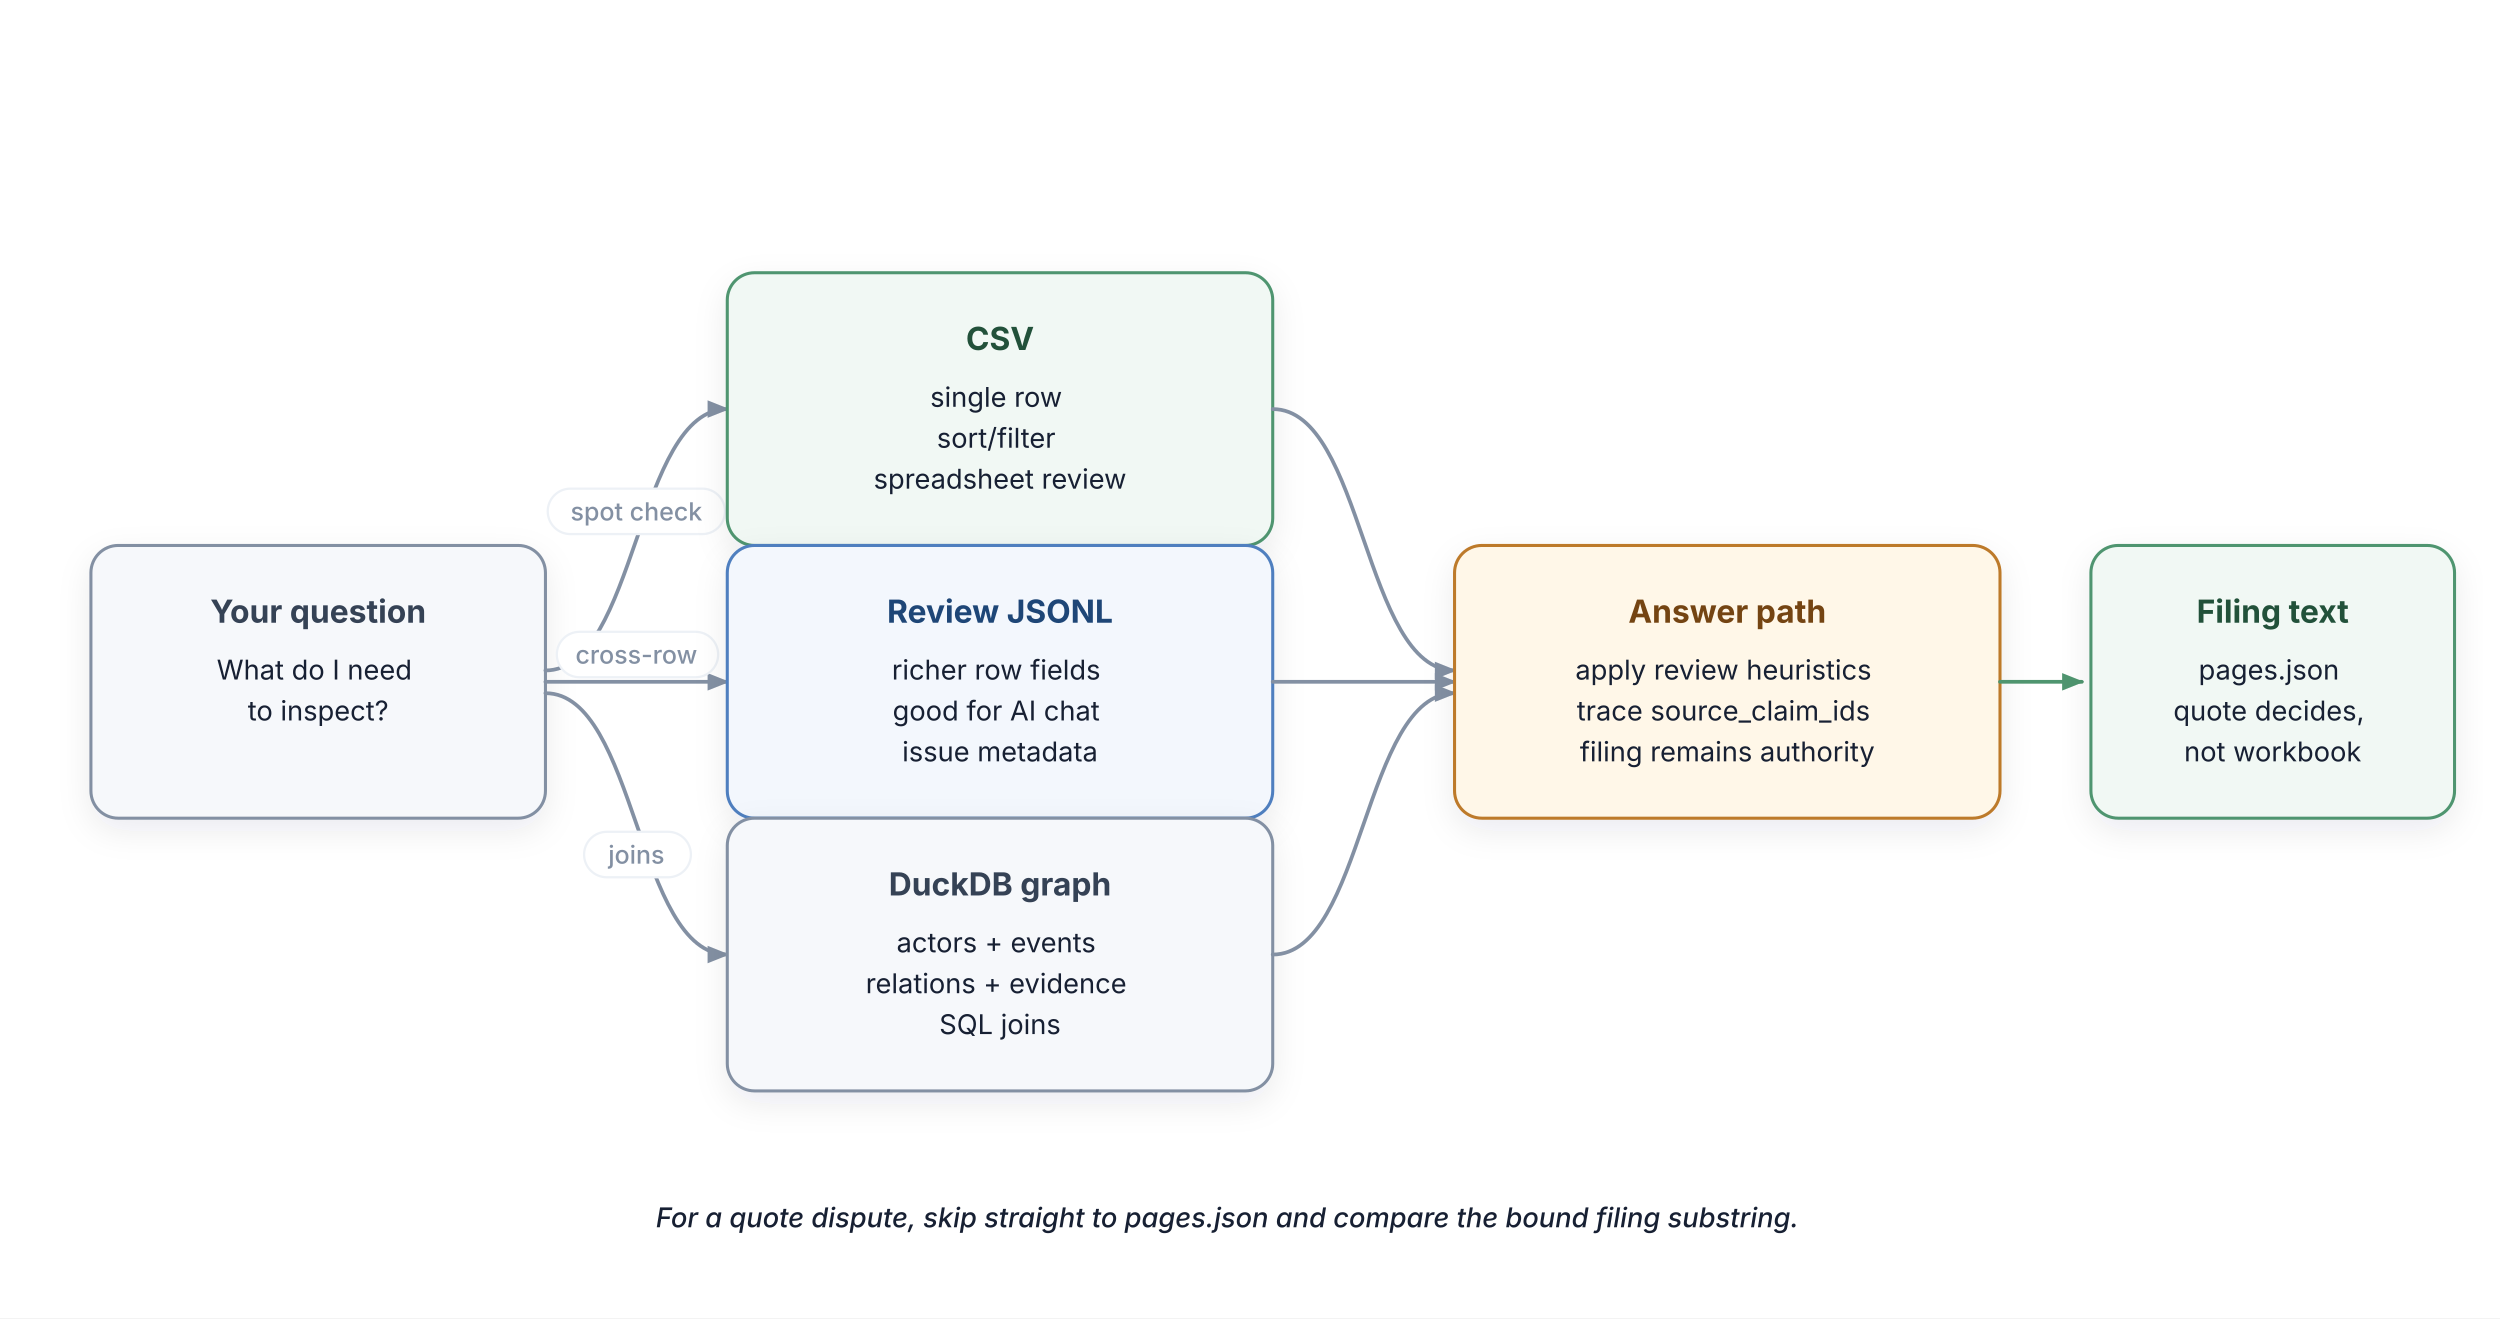
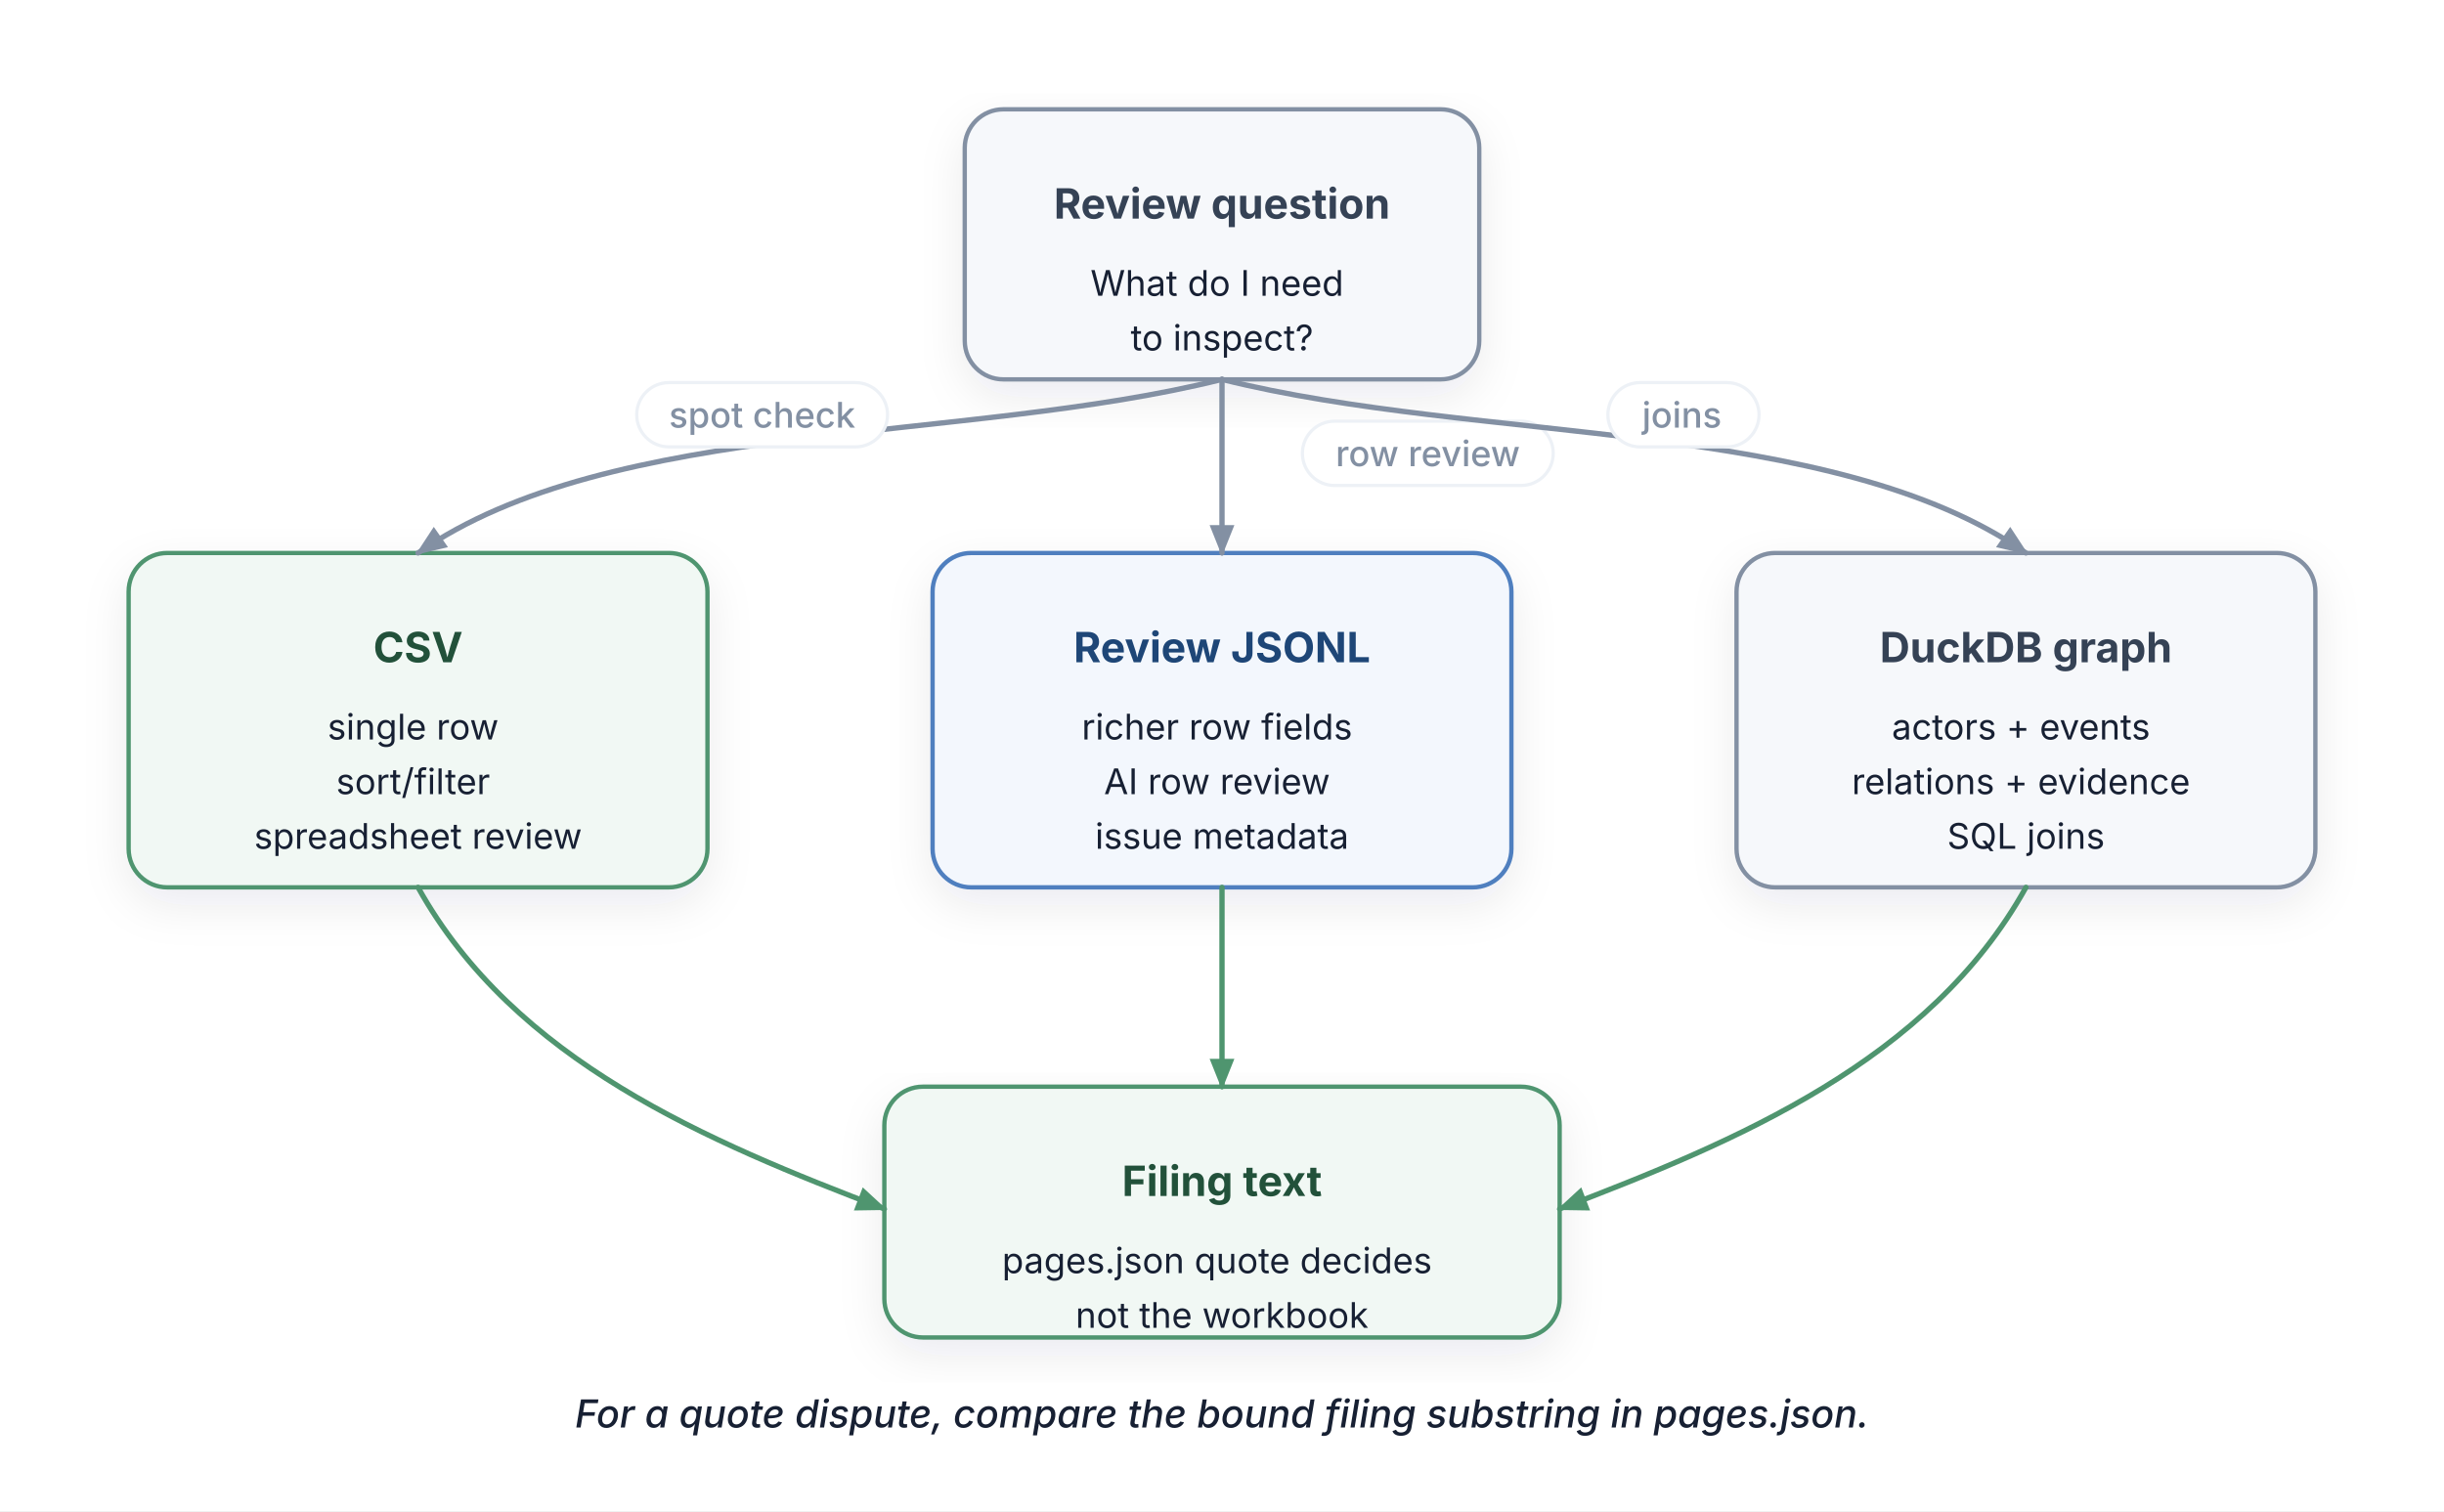
- <svg xmlns="http://www.w3.org/2000/svg" width="1100" height="580" viewBox="0 0 1100 580" role="img" aria-labelledby="choosing-the-right-review-artefact">
+ <svg xmlns="http://www.w3.org/2000/svg" width="760" height="470" viewBox="0 0 760 470" role="img" aria-labelledby="choosing-the-right-review-artefact">
  <defs>
    <filter id="softShadow" x="-8%" y="-12%" width="116%" height="130%">
      <feDropShadow dx="0" dy="5" stdDeviation="7" flood-color="#172033" flood-opacity="0.08" />
    </filter>
    <marker id="arrowSlate" viewBox="0 0 12 12" refX="10" refY="6" markerWidth="7" markerHeight="7" orient="auto">
      <path d="M 1 2 L 11 6 L 1 10 z" fill="#8390a3" />
    </marker>
    <marker id="arrowGreen" viewBox="0 0 12 12" refX="10" refY="6" markerWidth="7" markerHeight="7" orient="auto">
      <path d="M 1 2 L 11 6 L 1 10 z" fill="#4f956f" />
    </marker>
    <marker id="arrowRed" viewBox="0 0 12 12" refX="10" refY="6" markerWidth="7" markerHeight="7" orient="auto">
      <path d="M 1 2 L 11 6 L 1 10 z" fill="#bf6258" />
    </marker>
    <marker id="arrowAmber" viewBox="0 0 12 12" refX="10" refY="6" markerWidth="7" markerHeight="7" orient="auto">
      <path d="M 1 2 L 11 6 L 1 10 z" fill="#bd7a2b" />
    </marker>
  </defs>
-   <rect x="0" y="0" width="1100" height="580" fill="#ffffff" />
-   <rect x="40" y="240" width="200" height="120" rx="12" fill="#f6f8fb" stroke="#8390a3" stroke-width="1.35" filter="url(#softShadow)" />
-   <text x="140" y="274" text-anchor="middle" font-family="'Source Sans 3', 'Inter', 'Avenir', system-ui, sans-serif" font-size="14" font-weight="700" fill="#354255">
-     <tspan x="140" dy="0">Your question</tspan>
+   <rect x="0" y="0" width="760" height="470" fill="#ffffff" />
+   <rect x="300" y="34" width="160" height="84" rx="12" fill="#f6f8fb" stroke="#8390a3" stroke-width="1.35" filter="url(#softShadow)" />
+   <text x="380" y="68" text-anchor="middle" font-family="'Source Sans 3', 'Inter', 'Avenir', system-ui, sans-serif" font-size="13" font-weight="700" fill="#354255">
+     <tspan x="380" dy="0">Review question</tspan>
  </text>
-   <text x="140" y="299" text-anchor="middle" font-family="'Source Sans 3', 'Inter', 'Avenir', system-ui, sans-serif" font-size="12" font-weight="400" fill="#172033">
-     <tspan x="140" dy="0">What do I need</tspan>
-     <tspan x="140" dy="18">to inspect?</tspan>
+   <text x="380" y="92" text-anchor="middle" font-family="'Source Sans 3', 'Inter', 'Avenir', system-ui, sans-serif" font-size="11" font-weight="400" fill="#172033">
+     <tspan x="380" dy="0">What do I need</tspan>
+     <tspan x="380" dy="17">to inspect?</tspan>
  </text>
-   <path d="M 240 295 C 280 295, 280 180, 320 180" fill="none" stroke="#8390a3" stroke-width="1.65" stroke-linecap="round" marker-end="url(#arrowSlate)" />
-   <rect x="241" y="215" width="78" height="20" rx="10" fill="#ffffff" stroke="#edf1f6" stroke-width="1" />
-   <text x="280" y="229" text-anchor="middle" font-family="'Source Sans 3', 'Inter', 'Avenir', system-ui, sans-serif" font-size="11" font-weight="500" fill="#8390a3">
-     <tspan x="280" dy="0">spot check</tspan>
+   <rect x="40" y="172" width="180" height="104" rx="12" fill="#f1f8f4" stroke="#4f956f" stroke-width="1.35" filter="url(#softShadow)" />
+   <text x="130" y="206" text-anchor="middle" font-family="'Source Sans 3', 'Inter', 'Avenir', system-ui, sans-serif" font-size="13" font-weight="700" fill="#22513a">
+     <tspan x="130" dy="0">CSV</tspan>
  </text>
-   <path d="M 240 300 L 320 300" fill="none" stroke="#8390a3" stroke-width="1.65" stroke-linecap="round" marker-end="url(#arrowSlate)" />
-   <rect x="245" y="278" width="71" height="20" rx="10" fill="#ffffff" stroke="#edf1f6" stroke-width="1" />
-   <text x="280" y="292" text-anchor="middle" font-family="'Source Sans 3', 'Inter', 'Avenir', system-ui, sans-serif" font-size="11" font-weight="500" fill="#8390a3">
-     <tspan x="280" dy="0">cross-row</tspan>
+   <text x="130" y="230" text-anchor="middle" font-family="'Source Sans 3', 'Inter', 'Avenir', system-ui, sans-serif" font-size="11" font-weight="400" fill="#172033">
+     <tspan x="130" dy="0">single row</tspan>
+     <tspan x="130" dy="17">sort/filter</tspan>
+     <tspan x="130" dy="17">spreadsheet review</tspan>
  </text>
-   <path d="M 240 305 C 280 305, 280 420, 320 420" fill="none" stroke="#8390a3" stroke-width="1.65" stroke-linecap="round" marker-end="url(#arrowSlate)" />
-   <rect x="257" y="366" width="47" height="20" rx="10" fill="#ffffff" stroke="#edf1f6" stroke-width="1" />
-   <text x="280" y="380" text-anchor="middle" font-family="'Source Sans 3', 'Inter', 'Avenir', system-ui, sans-serif" font-size="11" font-weight="500" fill="#8390a3">
-     <tspan x="280" dy="0">joins</tspan>
+   <rect x="290" y="172" width="180" height="104" rx="12" fill="#f3f7fd" stroke="#4f7fbf" stroke-width="1.35" filter="url(#softShadow)" />
+   <text x="380" y="206" text-anchor="middle" font-family="'Source Sans 3', 'Inter', 'Avenir', system-ui, sans-serif" font-size="13" font-weight="700" fill="#1e4677">
+     <tspan x="380" dy="0">Review JSONL</tspan>
  </text>
-   <rect x="320" y="120" width="240" height="120" rx="12" fill="#f1f8f4" stroke="#4f956f" stroke-width="1.35" filter="url(#softShadow)" />
-   <text x="440" y="154" text-anchor="middle" font-family="'Source Sans 3', 'Inter', 'Avenir', system-ui, sans-serif" font-size="14" font-weight="700" fill="#22513a">
-     <tspan x="440" dy="0">CSV</tspan>
+   <text x="380" y="230" text-anchor="middle" font-family="'Source Sans 3', 'Inter', 'Avenir', system-ui, sans-serif" font-size="11" font-weight="400" fill="#172033">
+     <tspan x="380" dy="0">richer row fields</tspan>
+     <tspan x="380" dy="17">AI row review</tspan>
+     <tspan x="380" dy="17">issue metadata</tspan>
  </text>
-   <text x="440" y="179" text-anchor="middle" font-family="'Source Sans 3', 'Inter', 'Avenir', system-ui, sans-serif" font-size="12" font-weight="400" fill="#172033">
-     <tspan x="440" dy="0">single row</tspan>
-     <tspan x="440" dy="18">sort/filter</tspan>
-     <tspan x="440" dy="18">spreadsheet review</tspan>
+   <rect x="540" y="172" width="180" height="104" rx="12" fill="#f6f8fb" stroke="#8390a3" stroke-width="1.35" filter="url(#softShadow)" />
+   <text x="630" y="206" text-anchor="middle" font-family="'Source Sans 3', 'Inter', 'Avenir', system-ui, sans-serif" font-size="13" font-weight="700" fill="#354255">
+     <tspan x="630" dy="0">DuckDB graph</tspan>
  </text>
-   <rect x="320" y="240" width="240" height="120" rx="12" fill="#f3f7fd" stroke="#4f7fbf" stroke-width="1.35" filter="url(#softShadow)" />
-   <text x="440" y="274" text-anchor="middle" font-family="'Source Sans 3', 'Inter', 'Avenir', system-ui, sans-serif" font-size="14" font-weight="700" fill="#1e4677">
-     <tspan x="440" dy="0">Review JSONL</tspan>
+   <text x="630" y="230" text-anchor="middle" font-family="'Source Sans 3', 'Inter', 'Avenir', system-ui, sans-serif" font-size="11" font-weight="400" fill="#172033">
+     <tspan x="630" dy="0">actors + events</tspan>
+     <tspan x="630" dy="17">relations + evidence</tspan>
+     <tspan x="630" dy="17">SQL joins</tspan>
  </text>
-   <text x="440" y="299" text-anchor="middle" font-family="'Source Sans 3', 'Inter', 'Avenir', system-ui, sans-serif" font-size="12" font-weight="400" fill="#172033">
-     <tspan x="440" dy="0">richer row fields</tspan>
-     <tspan x="440" dy="18">good for AI chat</tspan>
-     <tspan x="440" dy="18">issue metadata</tspan>
+   <path d="M 380 118 C 300 138, 190 130, 130 172" fill="none" stroke="#8390a3" stroke-width="1.65" stroke-linecap="round" marker-end="url(#arrowSlate)" />
+   <rect x="198" y="119" width="78" height="20" rx="10" fill="#ffffff" stroke="#edf1f6" stroke-width="1" />
+   <text x="237" y="133" text-anchor="middle" font-family="'Source Sans 3', 'Inter', 'Avenir', system-ui, sans-serif" font-size="11" font-weight="500" fill="#8390a3">
+     <tspan x="237" dy="0">spot check</tspan>
  </text>
-   <rect x="320" y="360" width="240" height="120" rx="12" fill="#f6f8fb" stroke="#8390a3" stroke-width="1.35" filter="url(#softShadow)" />
-   <text x="440" y="394" text-anchor="middle" font-family="'Source Sans 3', 'Inter', 'Avenir', system-ui, sans-serif" font-size="14" font-weight="700" fill="#354255">
-     <tspan x="440" dy="0">DuckDB graph</tspan>
+   <path d="M 380 118 L 380 172" fill="none" stroke="#8390a3" stroke-width="1.65" stroke-linecap="round" marker-end="url(#arrowSlate)" />
+   <rect x="405" y="131" width="78" height="20" rx="10" fill="#ffffff" stroke="#edf1f6" stroke-width="1" />
+   <text x="444" y="145" text-anchor="middle" font-family="'Source Sans 3', 'Inter', 'Avenir', system-ui, sans-serif" font-size="11" font-weight="500" fill="#8390a3">
+     <tspan x="444" dy="0">row review</tspan>
  </text>
-   <text x="440" y="419" text-anchor="middle" font-family="'Source Sans 3', 'Inter', 'Avenir', system-ui, sans-serif" font-size="12" font-weight="400" fill="#172033">
-     <tspan x="440" dy="0">actors + events</tspan>
-     <tspan x="440" dy="18">relations + evidence</tspan>
-     <tspan x="440" dy="18">SQL joins</tspan>
+   <path d="M 380 118 C 460 138, 570 130, 630 172" fill="none" stroke="#8390a3" stroke-width="1.65" stroke-linecap="round" marker-end="url(#arrowSlate)" />
+   <rect x="500" y="119" width="47" height="20" rx="10" fill="#ffffff" stroke="#edf1f6" stroke-width="1" />
+   <text x="523" y="133" text-anchor="middle" font-family="'Source Sans 3', 'Inter', 'Avenir', system-ui, sans-serif" font-size="11" font-weight="500" fill="#8390a3">
+     <tspan x="523" dy="0">joins</tspan>
  </text>
-   <path d="M 560 180 C 600 180, 600 295, 640 295" fill="none" stroke="#8390a3" stroke-width="1.65" stroke-linecap="round" marker-end="url(#arrowSlate)" />
-   <path d="M 560 300 L 640 300" fill="none" stroke="#8390a3" stroke-width="1.65" stroke-linecap="round" marker-end="url(#arrowSlate)" />
-   <path d="M 560 420 C 600 420, 600 305, 640 305" fill="none" stroke="#8390a3" stroke-width="1.65" stroke-linecap="round" marker-end="url(#arrowSlate)" />
-   <rect x="640" y="240" width="240" height="120" rx="12" fill="#fff7e8" stroke="#bd7a2b" stroke-width="1.35" filter="url(#softShadow)" />
-   <text x="760" y="274" text-anchor="middle" font-family="'Source Sans 3', 'Inter', 'Avenir', system-ui, sans-serif" font-size="14" font-weight="700" fill="#744412">
-     <tspan x="760" dy="0">Answer path</tspan>
+   <rect x="275" y="338" width="210" height="78" rx="12" fill="#f1f8f4" stroke="#4f956f" stroke-width="1.35" filter="url(#softShadow)" />
+   <text x="380" y="372" text-anchor="middle" font-family="'Source Sans 3', 'Inter', 'Avenir', system-ui, sans-serif" font-size="13" font-weight="700" fill="#22513a">
+     <tspan x="380" dy="0">Filing text</tspan>
  </text>
-   <text x="760" y="299" text-anchor="middle" font-family="'Source Sans 3', 'Inter', 'Avenir', system-ui, sans-serif" font-size="12" font-weight="400" fill="#172033">
-     <tspan x="760" dy="0">apply review heuristics</tspan>
-     <tspan x="760" dy="18">trace source_claim_ids</tspan>
-     <tspan x="760" dy="18">filing remains authority</tspan>
+   <text x="380" y="396" text-anchor="middle" font-family="'Source Sans 3', 'Inter', 'Avenir', system-ui, sans-serif" font-size="11" font-weight="400" fill="#172033">
+     <tspan x="380" dy="0">pages.json quote decides</tspan>
+     <tspan x="380" dy="17">not the workbook</tspan>
  </text>
-   <path d="M 880 300 L 916 300" fill="none" stroke="#4f956f" stroke-width="1.65" stroke-linecap="round" marker-end="url(#arrowGreen)" />
-   <rect x="920" y="240" width="160" height="120" rx="12" fill="#f1f8f4" stroke="#4f956f" stroke-width="1.35" filter="url(#softShadow)" />
-   <text x="1000" y="274" text-anchor="middle" font-family="'Source Sans 3', 'Inter', 'Avenir', system-ui, sans-serif" font-size="14" font-weight="700" fill="#22513a">
-     <tspan x="1000" dy="0">Filing text</tspan>
-   </text>
-   <text x="1000" y="299" text-anchor="middle" font-family="'Source Sans 3', 'Inter', 'Avenir', system-ui, sans-serif" font-size="12" font-weight="400" fill="#172033">
-     <tspan x="1000" dy="0">pages.json</tspan>
-     <tspan x="1000" dy="18">quote decides,</tspan>
-     <tspan x="1000" dy="18">not workbook</tspan>
-   </text>
-   <text x="540" y="540" text-anchor="middle" font-family="'Source Sans 3', 'Inter', 'Avenir', system-ui, sans-serif" font-size="12" font-weight="500" fill="#172033" font-style="italic">
-     <tspan x="540" dy="0">For a quote dispute, skip straight to pages.json and compare the bound filing substring.</tspan>
+   <path d="M 130 276 C 160 330, 220 355, 275 376" fill="none" stroke="#4f956f" stroke-width="1.65" stroke-linecap="round" marker-end="url(#arrowGreen)" />
+   <path d="M 380 276 L 380 338" fill="none" stroke="#4f956f" stroke-width="1.65" stroke-linecap="round" marker-end="url(#arrowGreen)" />
+   <path d="M 630 276 C 600 330, 540 355, 485 376" fill="none" stroke="#4f956f" stroke-width="1.65" stroke-linecap="round" marker-end="url(#arrowGreen)" />
+   <text x="380" y="444" text-anchor="middle" font-family="'Source Sans 3', 'Inter', 'Avenir', system-ui, sans-serif" font-size="12" font-weight="500" fill="#172033" font-style="italic">
+     <tspan x="380" dy="0">For a quote dispute, compare the bound filing substring in pages.json.</tspan>
  </text>
</svg>
